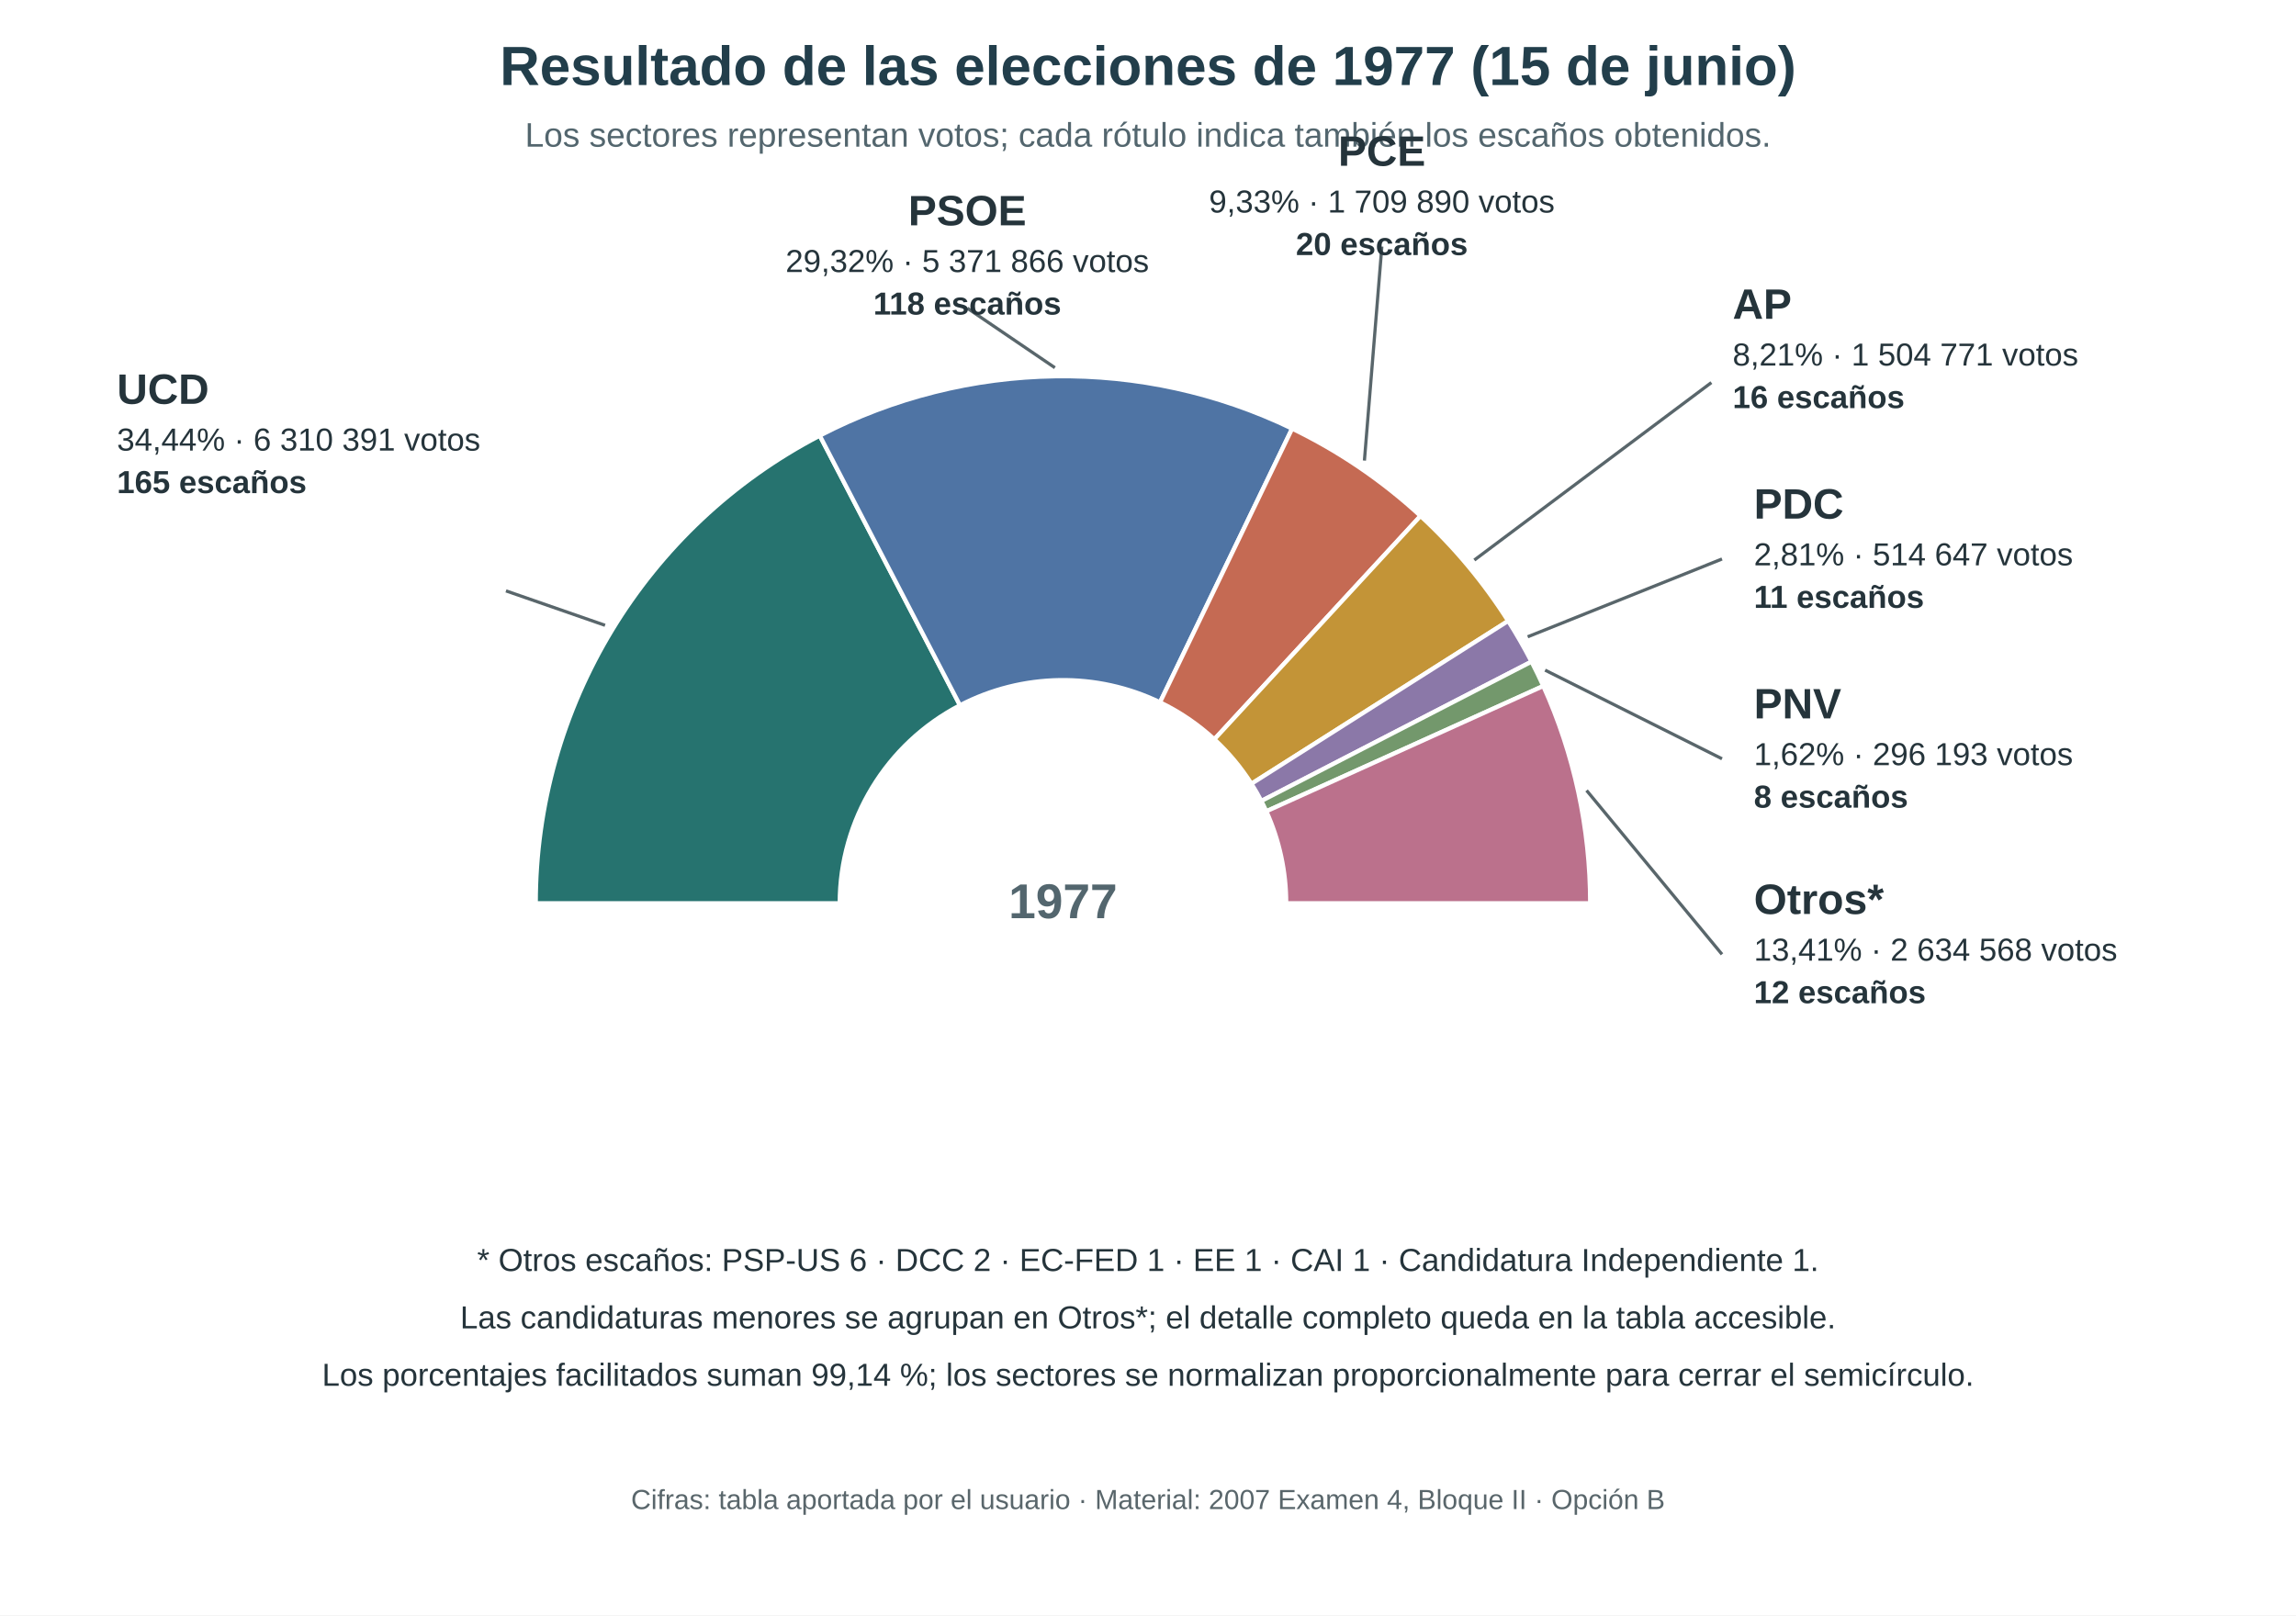
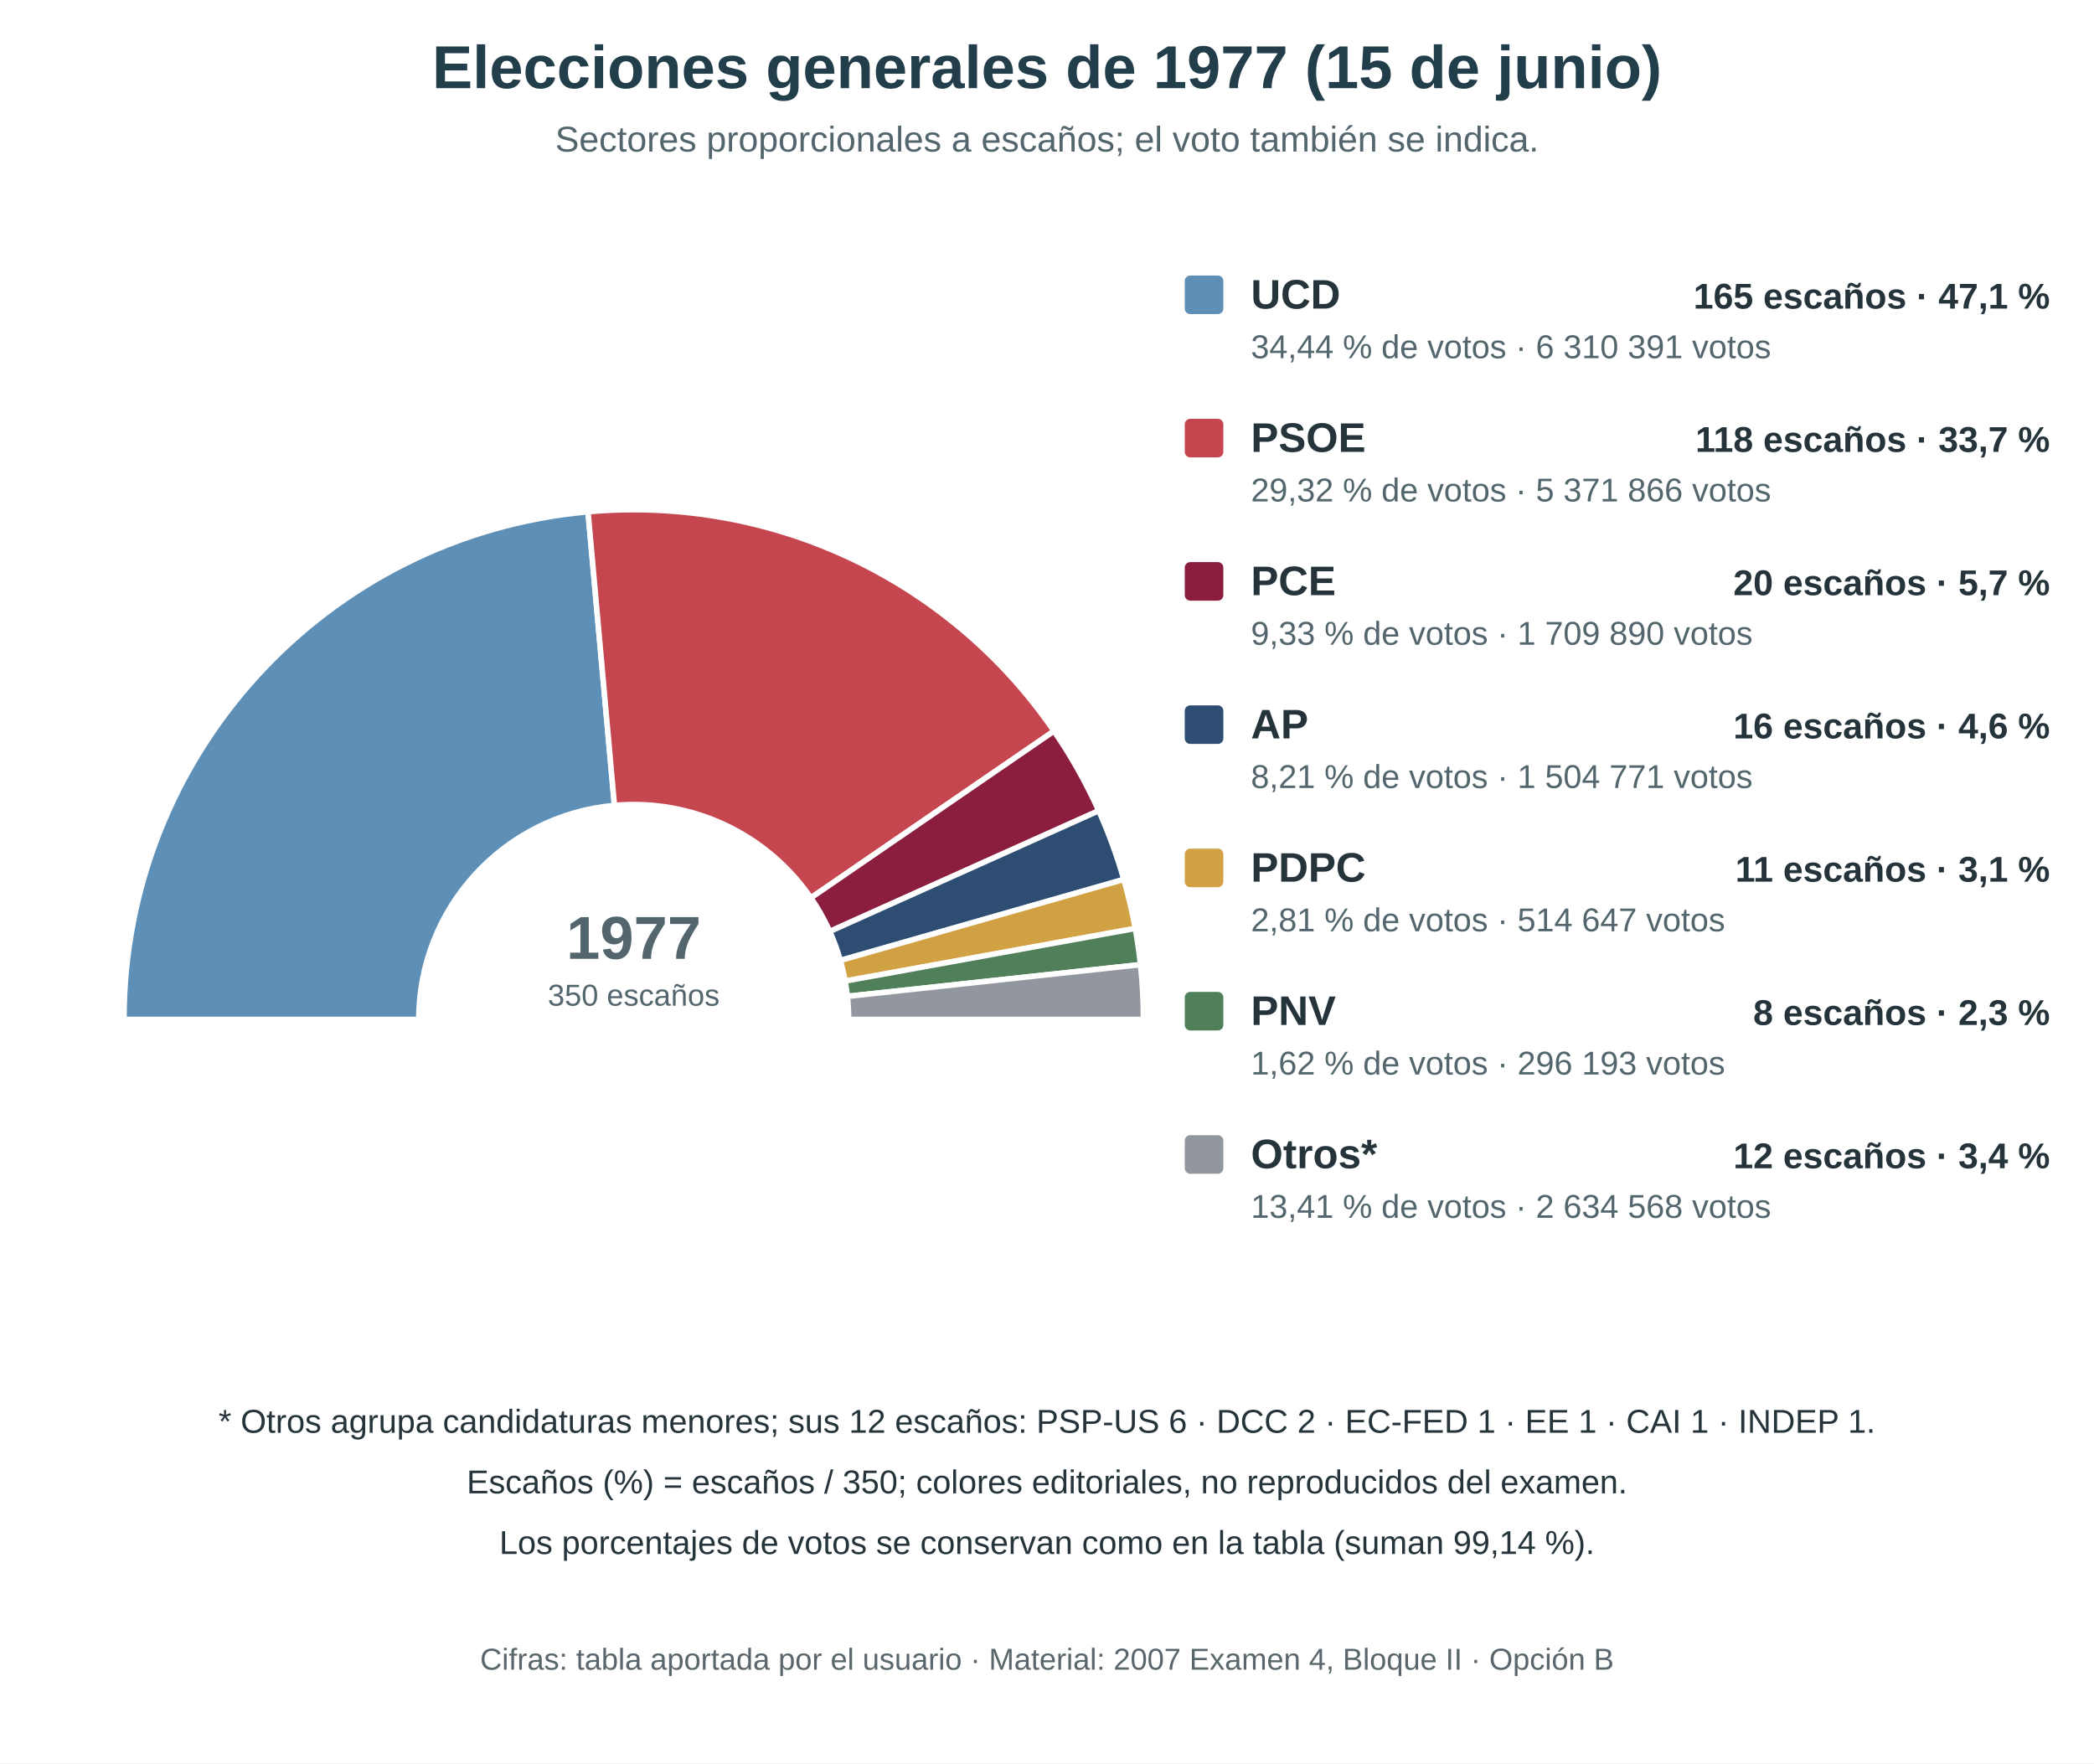
- <svg xmlns="http://www.w3.org/2000/svg" width="1080" height="760" viewBox="0 0 1080 760" role="img" aria-labelledby="title desc">
-   <style>text{font-family:"Arial Narrow",Arial,sans-serif;fill:#25343b}.title{font-size:26px;font-weight:700;fill:#223e4b}.subtitle{font-size:16px;fill:#53666e}.party{font-size:20px;font-weight:700}.metric{font-size:15px}.seat{font-size:15px;font-weight:600}.year{font-size:23px;font-weight:700;fill:#53666e}.footnote{font-size:15px}.source{font-size:13px;fill:#59666b}.sector{stroke:#fff;stroke-width:2}.leader{fill:none;stroke:#59666b;stroke-width:1.5}</style>
-   <rect width="1080" height="760" fill="#fff" />
-   <text class="title" x="540" y="40" text-anchor="middle">Resultado de las elecciones de 1977 (15 de junio)</text>
-   <text class="subtitle" x="540" y="69" text-anchor="middle">Los sectores representan votos; cada rótulo indica también los escaños obtenidos.</text>
-   <path class="sector" data-party="UCD" data-vote-percent="34.44" fill="#26736f" d="M252.00,425.00 A248,248 0 0 1 385.60,204.96 L451.56,331.84 A105,105 0 0 0 395.00,425.00 Z" />
-   <path class="leader" d="M284.6,294.2 L238,278" />
-   <text class="party" x="55" y="190" text-anchor="start">UCD</text>
-   <text class="metric" x="55" y="212" text-anchor="start">34,44% · 6 310 391 votos</text>
-   <text class="seat" x="55" y="232" text-anchor="start">165 escaños</text>
-   <path class="sector" data-party="PSOE" data-vote-percent="29.32" fill="#4f74a4" d="M385.60,204.96 A248,248 0 0 1 607.80,201.65 L545.64,330.44 A105,105 0 0 0 451.56,331.84 Z" />
-   <path class="leader" d="M496.2,173.0 L455,145" />
-   <text class="party" x="455" y="106" text-anchor="middle">PSOE</text>
-   <text class="metric" x="455" y="128" text-anchor="middle">29,32% · 5 371 866 votos</text>
-   <text class="seat" x="455" y="148" text-anchor="middle">118 escaños</text>
-   <path class="sector" data-party="PCE" data-vote-percent="9.33" fill="#c56a53" d="M607.80,201.65 A248,248 0 0 1 668.19,242.75 L571.21,347.84 A105,105 0 0 0 545.64,330.44 Z" />
-   <path class="leader" d="M641.8,216.7 L650,116" />
-   <text class="party" x="650" y="78" text-anchor="middle">PCE</text>
-   <text class="metric" x="650" y="100" text-anchor="middle">9,33% · 1 709 890 votos</text>
-   <text class="seat" x="650" y="120" text-anchor="middle">20 escaños</text>
-   <path class="sector" data-party="AP" data-vote-percent="8.21" fill="#c39437" d="M668.19,242.75 A248,248 0 0 1 709.42,292.15 L588.66,368.75 A105,105 0 0 0 571.21,347.84 Z" />
-   <path class="leader" d="M693.5,263.5 L805,180" />
-   <text class="party" x="815" y="150" text-anchor="start">AP</text>
-   <text class="metric" x="815" y="172" text-anchor="start">8,21% · 1 504 771 votos</text>
-   <text class="seat" x="815" y="192" text-anchor="start">16 escaños</text>
-   <path class="sector" data-party="PDC" data-vote-percent="2.81" fill="#8b78a8" d="M709.42,292.15 A248,248 0 0 1 720.40,311.30 L593.31,376.86 A105,105 0 0 0 588.66,368.75 Z" />
-   <path class="leader" d="M718.6,299.6 L810,263" />
-   <text class="party" x="825" y="244" text-anchor="start">PDC</text>
-   <text class="metric" x="825" y="266" text-anchor="start">2,81% · 514 647 votos</text>
-   <text class="seat" x="825" y="286" text-anchor="start">11 escaños</text>
-   <path class="sector" data-party="PNV" data-vote-percent="1.62" fill="#73986c" d="M720.40,311.30 A248,248 0 0 1 725.94,322.76 L595.66,381.71 A105,105 0 0 0 593.31,376.86 Z" />
-   <path class="leader" d="M726.8,315.3 L810,357" />
-   <text class="party" x="825" y="338" text-anchor="start">PNV</text>
-   <text class="metric" x="825" y="360" text-anchor="start">1,62% · 296 193 votos</text>
-   <text class="seat" x="825" y="380" text-anchor="start">8 escaños</text>
-   <path class="sector" data-party="Otros*" data-vote-percent="13.41" fill="#bb718c" d="M725.94,322.76 A248,248 0 0 1 748.00,425.00 L605.00,425.00 A105,105 0 0 0 595.66,381.71 Z" />
-   <path class="leader" d="M746.3,371.9 L810,449" />
-   <text class="party" x="825" y="430" text-anchor="start">Otros*</text>
-   <text class="metric" x="825" y="452" text-anchor="start">13,41% · 2 634 568 votos</text>
-   <text class="seat" x="825" y="472" text-anchor="start">12 escaños</text>
-   <circle cx="500" cy="425" r="104" fill="#fff" />
-   <text class="year" x="500" y="432" text-anchor="middle">1977</text>
-   <text class="footnote" x="540" y="598" text-anchor="middle">* Otros escaños: PSP-US 6 · DCC 2 · EC-FED 1 · EE 1 · CAI 1 · Candidatura Independiente 1.</text>
-   <text class="footnote" x="540" y="625" text-anchor="middle">Las candidaturas menores se agrupan en Otros*; el detalle completo queda en la tabla accesible.</text>
-   <text class="footnote" x="540" y="652" text-anchor="middle">Los porcentajes facilitados suman 99,14 %; los sectores se normalizan proporcionalmente para cerrar el semicírculo.</text>
-   <text class="source" x="540" y="710" text-anchor="middle">Cifras: tabla aportada por el usuario · Material: 2007 Examen 4, Bloque II · Opción B</text>
+ <svg xmlns="http://www.w3.org/2000/svg" width="760" height="640" viewBox="0 0 760 640" role="img" aria-labelledby="title desc">
+   <style>text{font-family:"Arial Narrow",Arial,sans-serif;fill:#25343b}.title{font-size:22px;font-weight:700;fill:#223e4b}.subtitle{font-size:13px;fill:#53666e}.party{font-size:15px;font-weight:700}.share{font-size:13px;font-weight:600}.metric{font-size:12px;fill:#53666e}.year{font-size:22px;font-weight:700;fill:#53666e}.center-seat{font-size:11px;fill:#53666e}.footnote{font-size:12px}.source{font-size:11px;fill:#59666b}.sector{stroke:#fff;stroke-width:2}</style>
+   <rect width="760" height="640" fill="#fff" />
+   <text class="title" x="380" y="32" text-anchor="middle">Elecciones generales de 1977 (15 de junio)</text>
+   <text class="subtitle" x="380" y="55" text-anchor="middle">Sectores proporcionales a escaños; el voto también se indica.</text>
+   <path class="sector" data-party="UCD" data-seats="165" data-seat-percent="47.143" fill="#5e8fb6" d="M45.00,370.00 A185,185 0 0 1 213.42,185.74 L223.01,292.31 A78,78 0 0 0 152.00,370.00 Z" />
+   <rect x="430" y="100" width="14" height="14" rx="2" fill="#5e8fb6" />
+   <text class="party" x="454" y="112">UCD</text>
+   <text class="share" x="744" y="112" text-anchor="end">165 escaños · 47,1 %</text>
+   <text class="metric" x="454" y="130">34,44 % de votos · 6 310 391 votos</text>
+   <path class="sector" data-party="PSOE" data-seats="118" data-seat-percent="33.714" fill="#c6464f" d="M213.42,185.74 A185,185 0 0 1 382.54,265.33 L294.31,325.87 A78,78 0 0 0 223.01,292.31 Z" />
+   <rect x="430" y="152" width="14" height="14" rx="2" fill="#c6464f" />
+   <text class="party" x="454" y="164">PSOE</text>
+   <text class="share" x="744" y="164" text-anchor="end">118 escaños · 33,7 %</text>
+   <text class="metric" x="454" y="182">29,32 % de votos · 5 371 866 votos</text>
+   <path class="sector" data-party="PCE" data-seats="20" data-seat-percent="5.714" fill="#8b1e3f" d="M382.54,265.33 A185,185 0 0 1 398.78,294.25 L301.16,338.06 A78,78 0 0 0 294.31,325.87 Z" />
+   <rect x="430" y="204" width="14" height="14" rx="2" fill="#8b1e3f" />
+   <text class="party" x="454" y="216">PCE</text>
+   <text class="share" x="744" y="216" text-anchor="end">20 escaños · 5,7 %</text>
+   <text class="metric" x="454" y="234">9,33 % de votos · 1 709 890 votos</text>
+   <path class="sector" data-party="AP" data-seats="16" data-seat-percent="4.571" fill="#2d4d73" d="M398.78,294.25 A185,185 0 0 1 407.88,319.18 L305.00,348.58 A78,78 0 0 0 301.16,338.06 Z" />
+   <rect x="430" y="256" width="14" height="14" rx="2" fill="#2d4d73" />
+   <text class="party" x="454" y="268">AP</text>
+   <text class="share" x="744" y="268" text-anchor="end">16 escaños · 4,6 %</text>
+   <text class="metric" x="454" y="286">8,21 % de votos · 1 504 771 votos</text>
+   <path class="sector" data-party="PDPC" data-seats="11" data-seat-percent="3.143" fill="#d1a243" d="M407.88,319.18 A185,185 0 0 1 412.03,336.97 L306.75,356.07 A78,78 0 0 0 305.00,348.58 Z" />
+   <rect x="430" y="308" width="14" height="14" rx="2" fill="#d1a243" />
+   <text class="party" x="454" y="320">PDPC</text>
+   <text class="share" x="744" y="320" text-anchor="end">11 escaños · 3,1 %</text>
+   <text class="metric" x="454" y="338">2,81 % de votos · 514 647 votos</text>
+   <path class="sector" data-party="PNV" data-seats="8" data-seat-percent="2.286" fill="#4f805a" d="M412.03,336.97 A185,185 0 0 1 413.93,350.11 L307.55,361.61 A78,78 0 0 0 306.75,356.07 Z" />
+   <rect x="430" y="360" width="14" height="14" rx="2" fill="#4f805a" />
+   <text class="party" x="454" y="372">PNV</text>
+   <text class="share" x="744" y="372" text-anchor="end">8 escaños · 2,3 %</text>
+   <text class="metric" x="454" y="390">1,62 % de votos · 296 193 votos</text>
+   <path class="sector" data-party="Otros*" data-seats="12" data-seat-percent="3.429" fill="#92979f" d="M413.93,350.11 A185,185 0 0 1 415.00,370.00 L308.00,370.00 A78,78 0 0 0 307.55,361.61 Z" />
+   <rect x="430" y="412" width="14" height="14" rx="2" fill="#92979f" />
+   <text class="party" x="454" y="424">Otros*</text>
+   <text class="share" x="744" y="424" text-anchor="end">12 escaños · 3,4 %</text>
+   <text class="metric" x="454" y="442">13,41 % de votos · 2 634 568 votos</text>
+   <circle cx="230" cy="370" r="77" fill="#fff" />
+   <text class="year" x="230" y="348" text-anchor="middle">1977</text>
+   <text class="center-seat" x="230" y="365" text-anchor="middle">350 escaños</text>
+   <text class="footnote" x="380" y="520" text-anchor="middle">* Otros agrupa candidaturas menores; sus 12 escaños: PSP-US 6 · DCC 2 · EC-FED 1 · EE 1 · CAI 1 · INDEP 1.</text>
+   <text class="footnote" x="380" y="542" text-anchor="middle">Escaños (%) = escaños / 350; colores editoriales, no reproducidos del examen.</text>
+   <text class="footnote" x="380" y="564" text-anchor="middle">Los porcentajes de votos se conservan como en la tabla (suman 99,14 %).</text>
+   <text class="source" x="380" y="606" text-anchor="middle">Cifras: tabla aportada por el usuario · Material: 2007 Examen 4, Bloque II · Opción B</text>
</svg>
